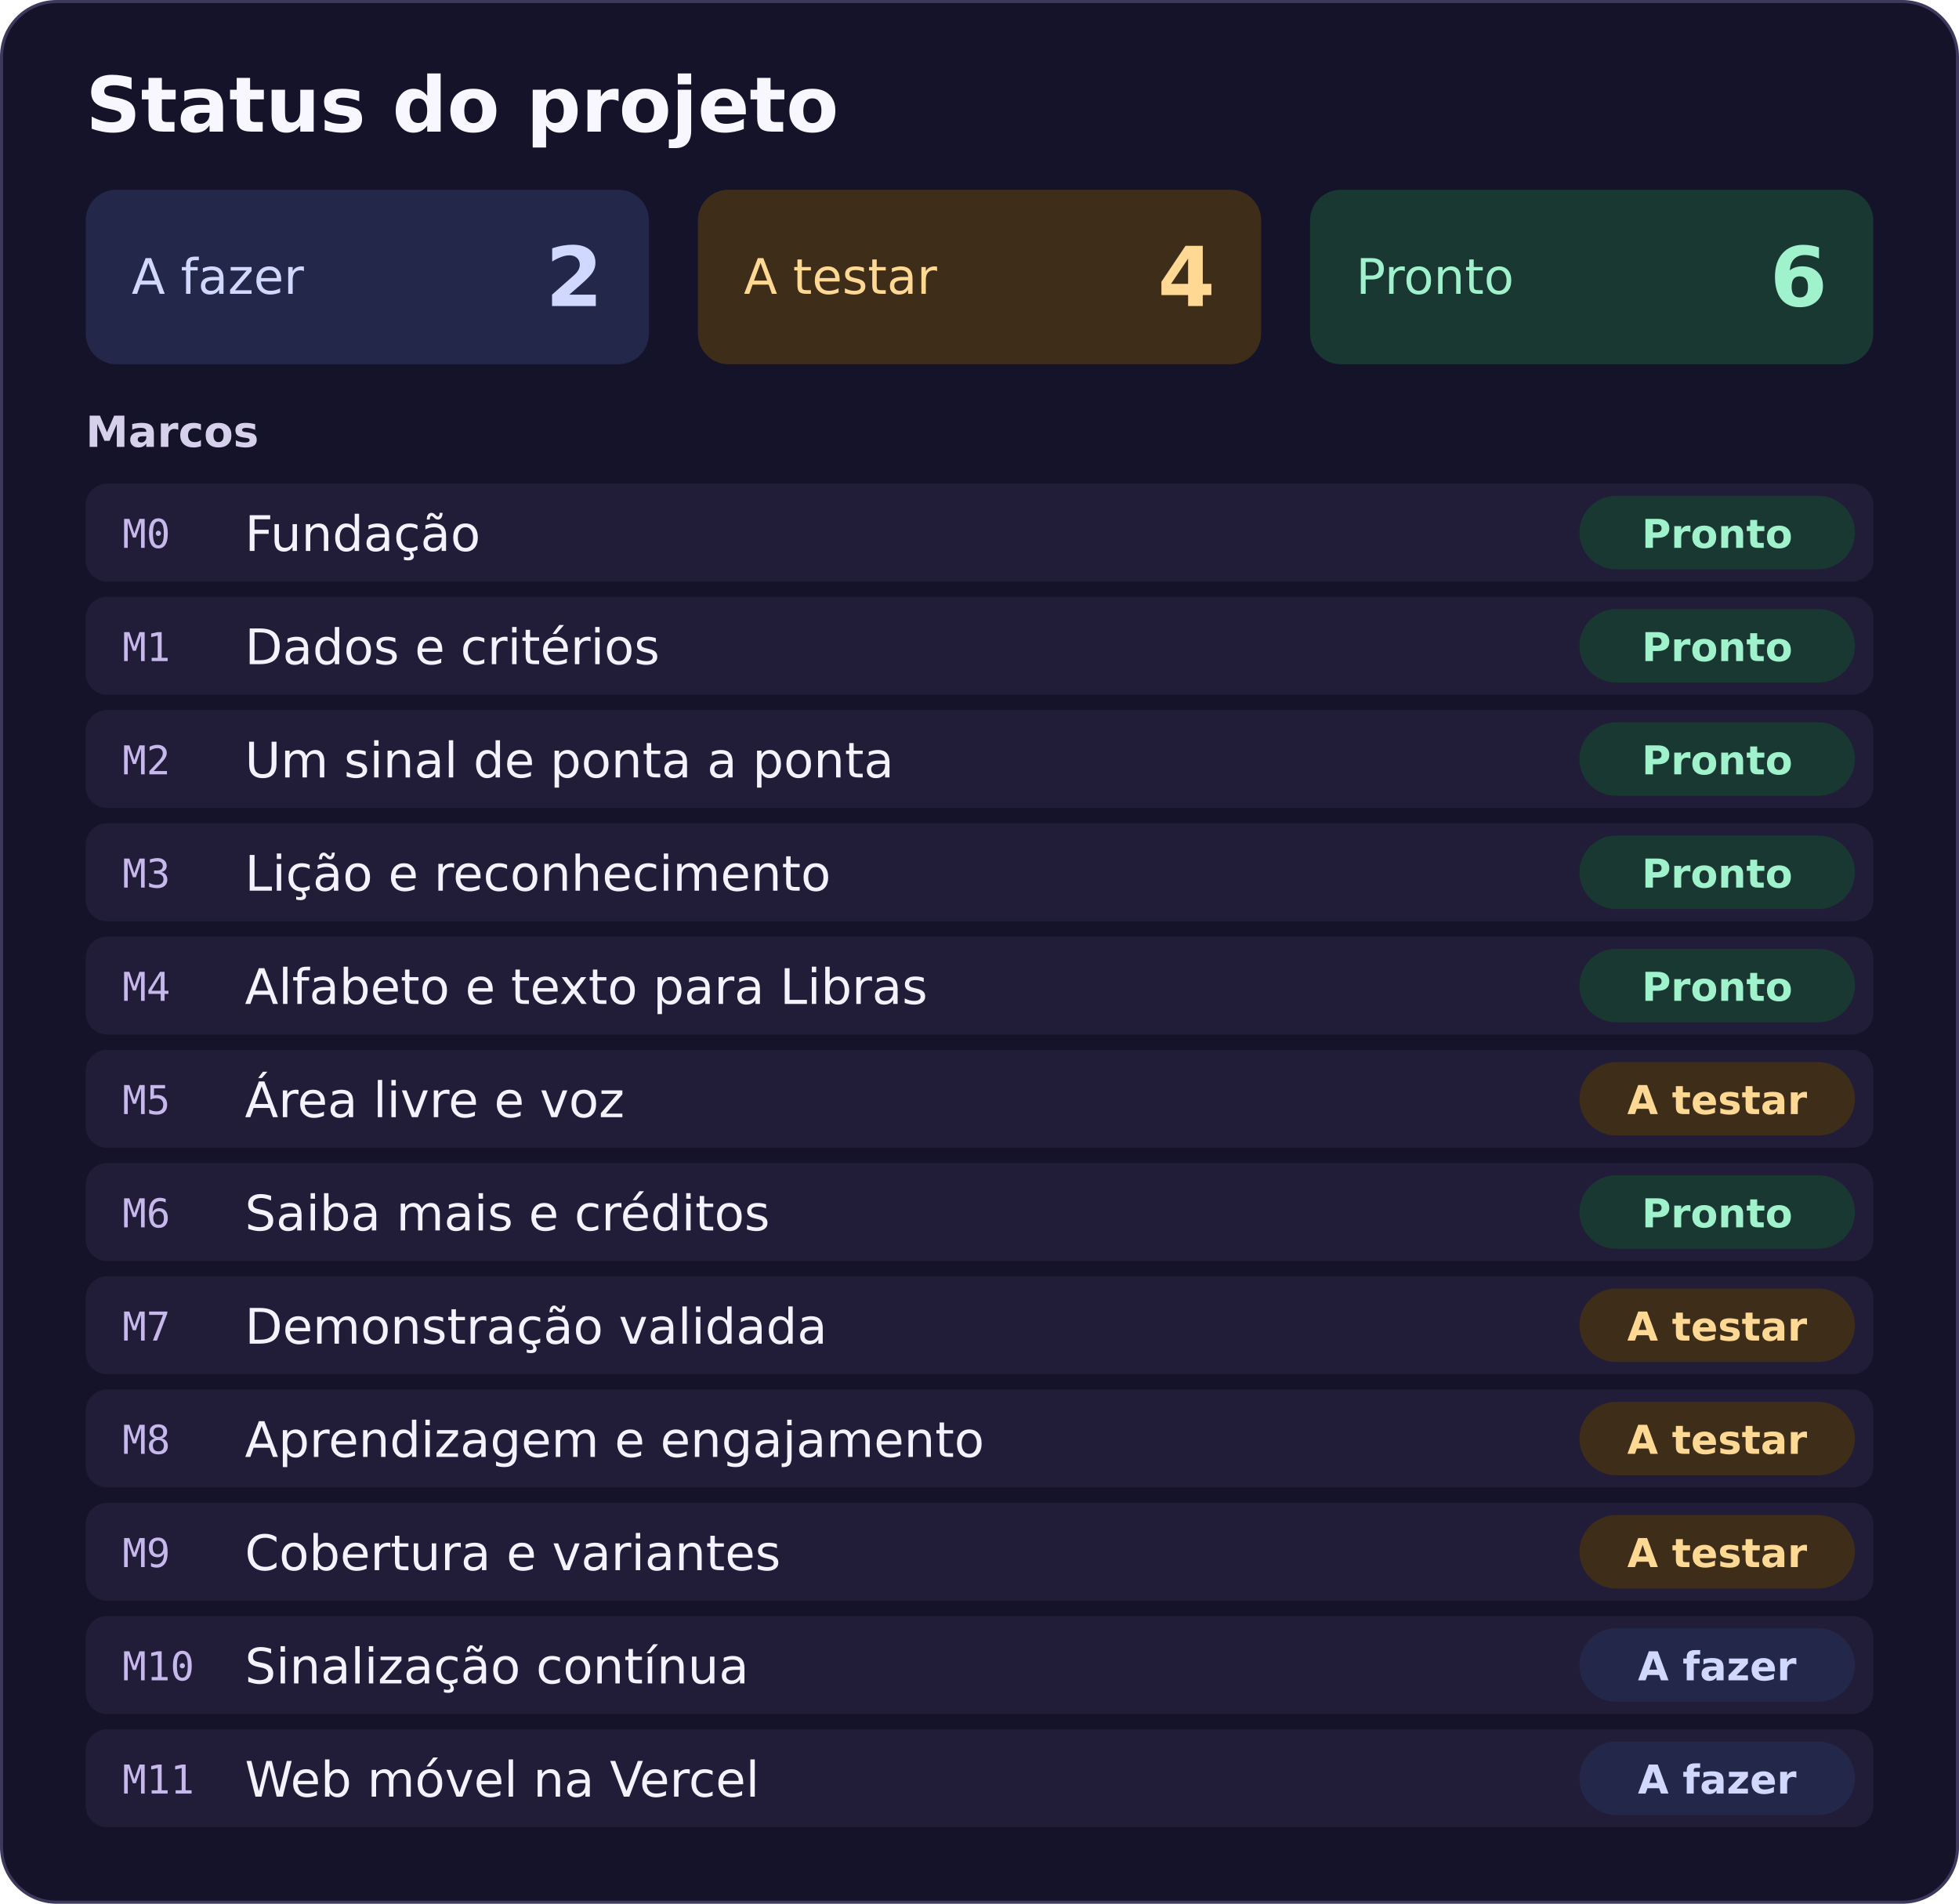
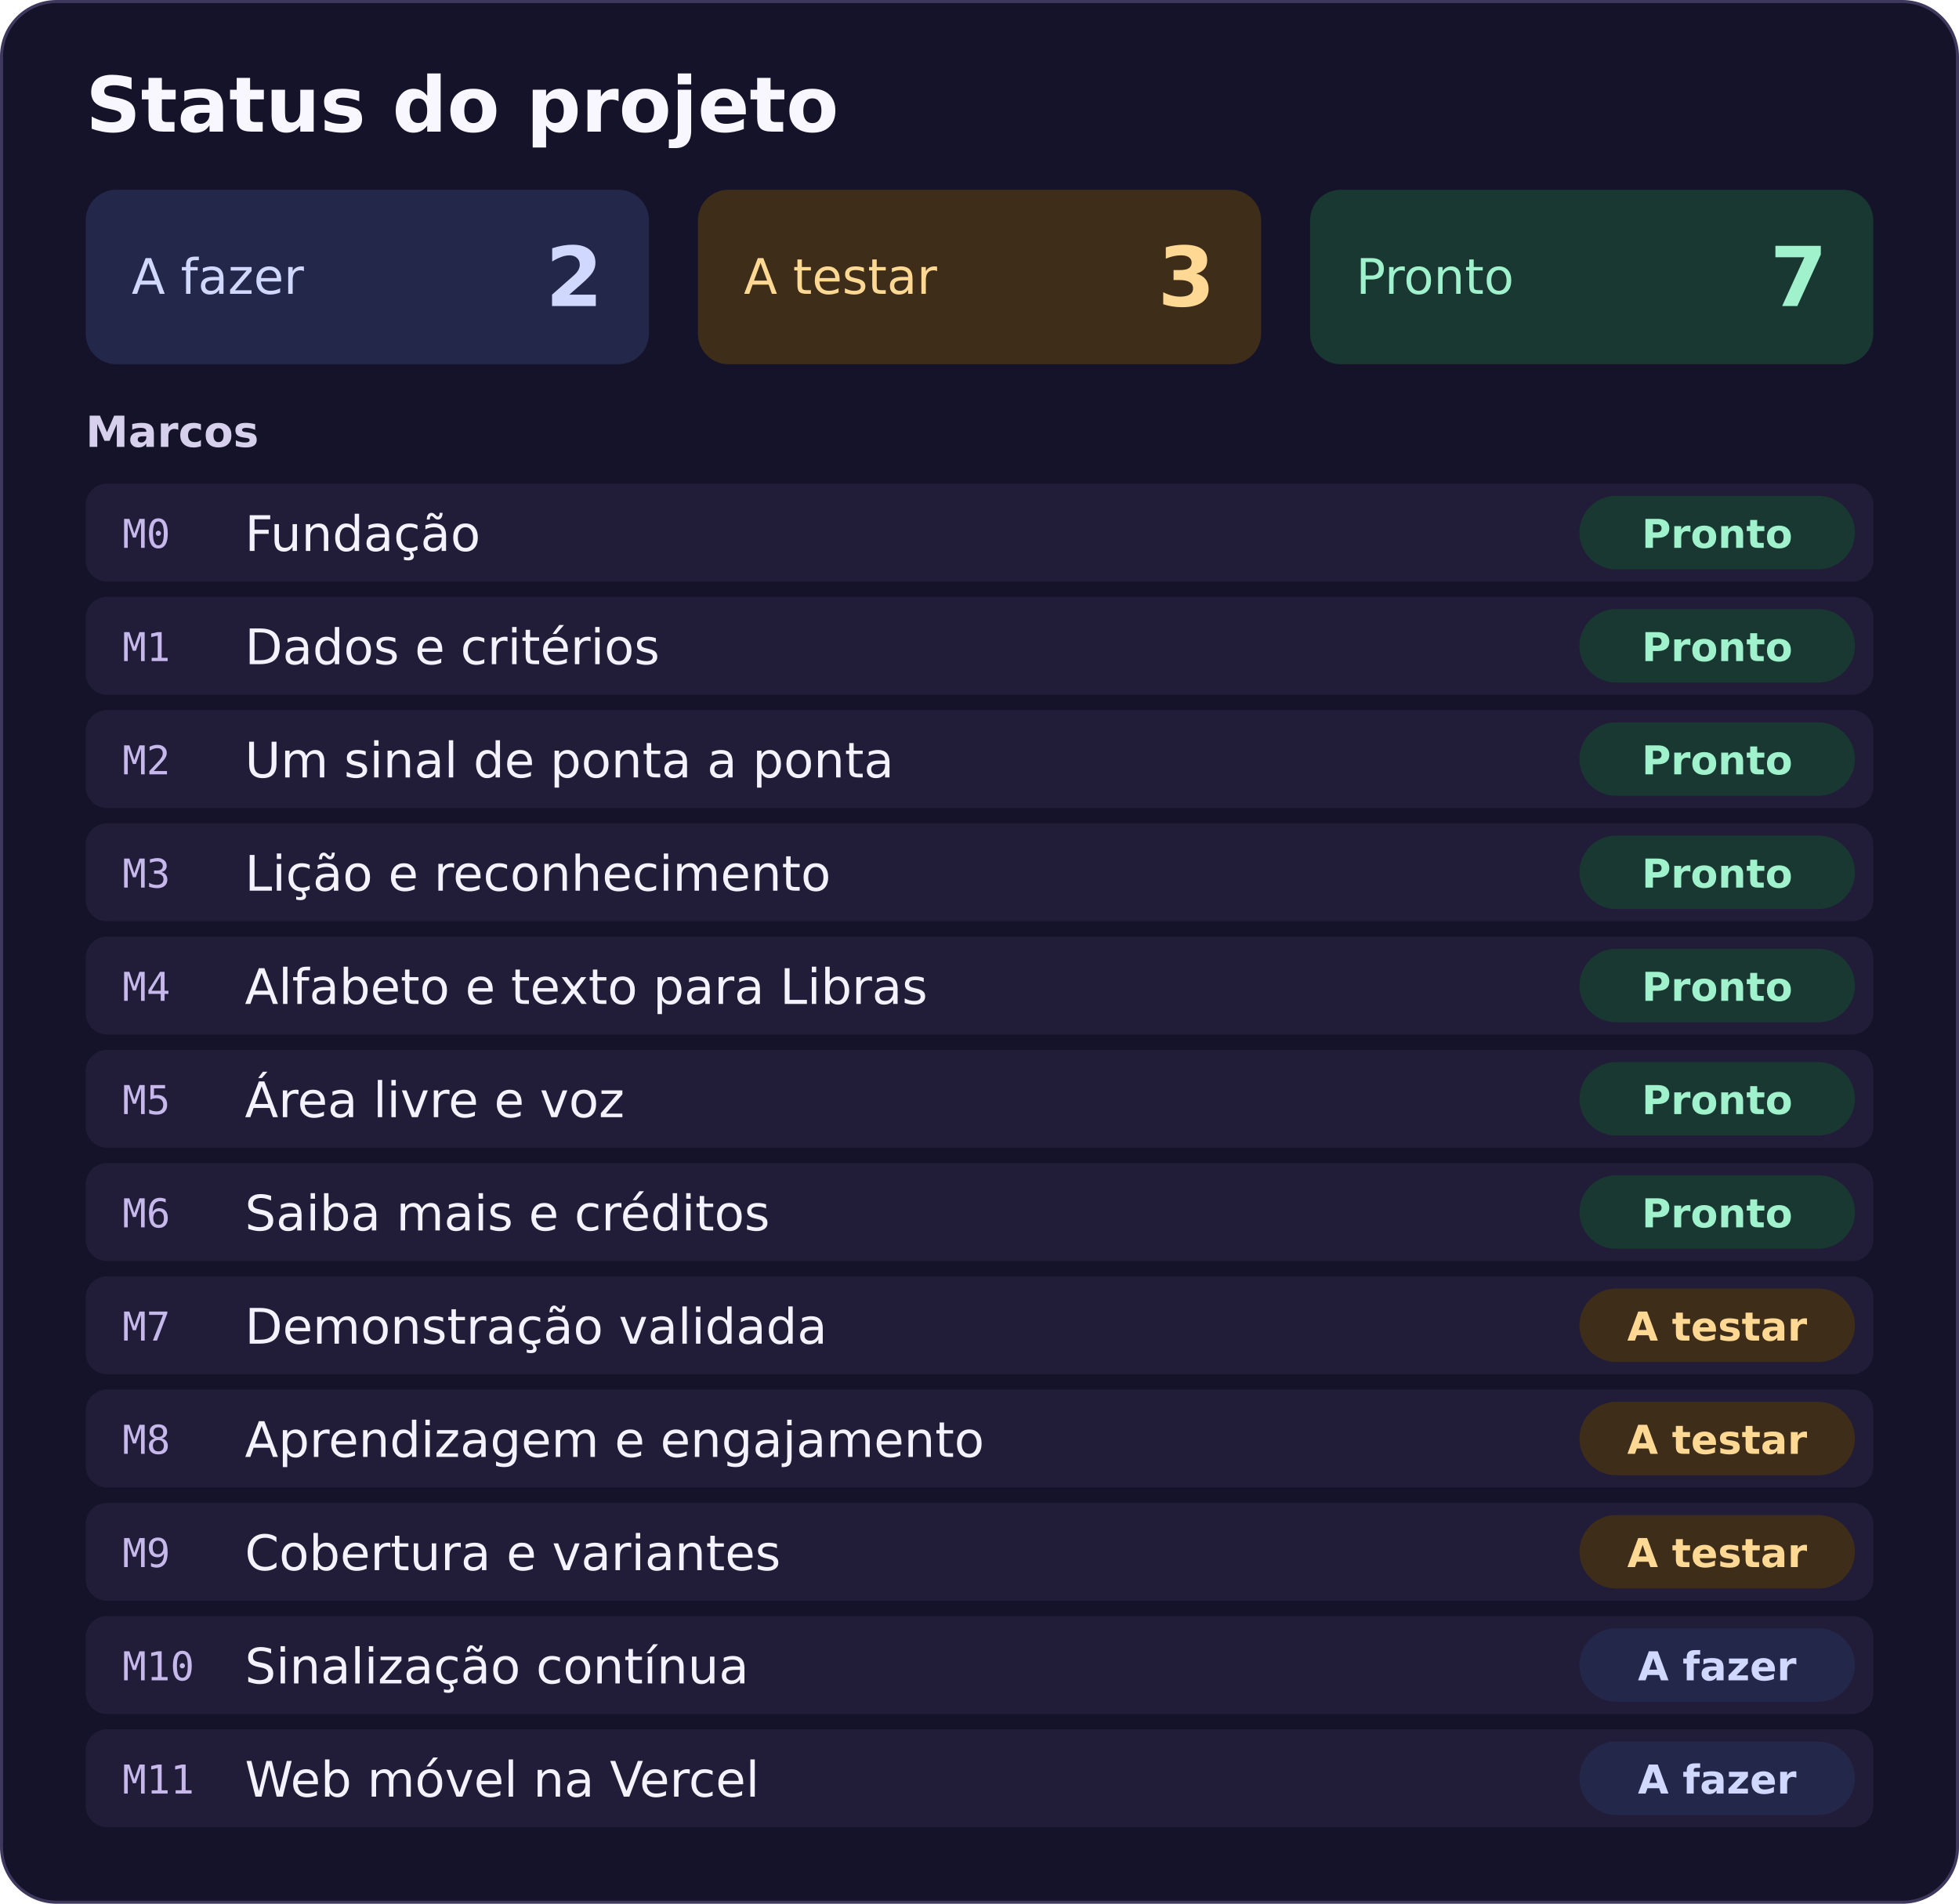
<svg xmlns="http://www.w3.org/2000/svg" width="640" height="622" viewBox="0 0 640 622" role="img" aria-labelledby="title description">
  <rect x="0.5" y="0.5" width="639" height="621" rx="18" fill="#151329" stroke="#3e385d" />
  <g font-family="system-ui, DejaVu Sans, sans-serif">
    <text x="28" y="43" fill="#f8f6ff" font-size="25" font-weight="700">Status do projeto</text>
    <rect x="28" y="62" width="184" height="57" rx="10" fill="#23274a" />
    <text x="43" y="96" font-size="16" fill="#d1d8ff">A fazer</text>
    <text x="197" y="100" text-anchor="end" font-size="27" font-weight="700" fill="#d1d8ff">2</text>
    <rect x="228" y="62" width="184" height="57" rx="10" fill="#3d2d19" />
    <text x="243" y="96" font-size="16" fill="#ffd893">A testar</text>
-     <text x="397" y="100" text-anchor="end" font-size="27" font-weight="700" fill="#ffd893">4</text>
+     <text x="397" y="100" text-anchor="end" font-size="27" font-weight="700" fill="#ffd893">3</text>
    <rect x="428" y="62" width="184" height="57" rx="10" fill="#193832" />
    <text x="443" y="96" font-size="16" fill="#a0f2cc">Pronto</text>
-     <text x="597" y="100" text-anchor="end" font-size="27" font-weight="700" fill="#a0f2cc">6</text>
+     <text x="597" y="100" text-anchor="end" font-size="27" font-weight="700" fill="#a0f2cc">7</text>
    <text x="28" y="146" fill="#d6d0ed" font-size="14" font-weight="600">Marcos</text>
    <rect x="28" y="158" width="584" height="32" rx="7" fill="#211d38" />
    <text x="40" y="179" fill="#c6b8eb" font-family="monospace" font-size="13">M0</text>
    <text x="80" y="180" fill="#f5f2ff" font-size="16">Fundação</text>
    <rect x="516" y="162" width="90" height="24" rx="12" fill="#193832" />
    <text x="561" y="179" text-anchor="middle" fill="#a0f2cc" font-weight="600" font-size="13">Pronto</text>
    <rect x="28" y="195" width="584" height="32" rx="7" fill="#211d38" />
    <text x="40" y="216" fill="#c6b8eb" font-family="monospace" font-size="13">M1</text>
    <text x="80" y="217" fill="#f5f2ff" font-size="16">Dados e critérios</text>
    <rect x="516" y="199" width="90" height="24" rx="12" fill="#193832" />
    <text x="561" y="216" text-anchor="middle" fill="#a0f2cc" font-weight="600" font-size="13">Pronto</text>
    <rect x="28" y="232" width="584" height="32" rx="7" fill="#211d38" />
    <text x="40" y="253" fill="#c6b8eb" font-family="monospace" font-size="13">M2</text>
    <text x="80" y="254" fill="#f5f2ff" font-size="16">Um sinal de ponta a ponta</text>
    <rect x="516" y="236" width="90" height="24" rx="12" fill="#193832" />
    <text x="561" y="253" text-anchor="middle" fill="#a0f2cc" font-weight="600" font-size="13">Pronto</text>
    <rect x="28" y="269" width="584" height="32" rx="7" fill="#211d38" />
    <text x="40" y="290" fill="#c6b8eb" font-family="monospace" font-size="13">M3</text>
    <text x="80" y="291" fill="#f5f2ff" font-size="16">Lição e reconhecimento</text>
    <rect x="516" y="273" width="90" height="24" rx="12" fill="#193832" />
    <text x="561" y="290" text-anchor="middle" fill="#a0f2cc" font-weight="600" font-size="13">Pronto</text>
    <rect x="28" y="306" width="584" height="32" rx="7" fill="#211d38" />
    <text x="40" y="327" fill="#c6b8eb" font-family="monospace" font-size="13">M4</text>
    <text x="80" y="328" fill="#f5f2ff" font-size="16">Alfabeto e texto para Libras</text>
    <rect x="516" y="310" width="90" height="24" rx="12" fill="#193832" />
    <text x="561" y="327" text-anchor="middle" fill="#a0f2cc" font-weight="600" font-size="13">Pronto</text>
    <rect x="28" y="343" width="584" height="32" rx="7" fill="#211d38" />
    <text x="40" y="364" fill="#c6b8eb" font-family="monospace" font-size="13">M5</text>
    <text x="80" y="365" fill="#f5f2ff" font-size="16">Área livre e voz</text>
-     <rect x="516" y="347" width="90" height="24" rx="12" fill="#3d2d19" />
-     <text x="561" y="364" text-anchor="middle" fill="#ffd893" font-weight="600" font-size="13">A testar</text>
+     <rect x="516" y="347" width="90" height="24" rx="12" fill="#193832" />
+     <text x="561" y="364" text-anchor="middle" fill="#a0f2cc" font-weight="600" font-size="13">Pronto</text>
    <rect x="28" y="380" width="584" height="32" rx="7" fill="#211d38" />
    <text x="40" y="401" fill="#c6b8eb" font-family="monospace" font-size="13">M6</text>
    <text x="80" y="402" fill="#f5f2ff" font-size="16">Saiba mais e créditos</text>
    <rect x="516" y="384" width="90" height="24" rx="12" fill="#193832" />
    <text x="561" y="401" text-anchor="middle" fill="#a0f2cc" font-weight="600" font-size="13">Pronto</text>
    <rect x="28" y="417" width="584" height="32" rx="7" fill="#211d38" />
    <text x="40" y="438" fill="#c6b8eb" font-family="monospace" font-size="13">M7</text>
    <text x="80" y="439" fill="#f5f2ff" font-size="16">Demonstração validada</text>
    <rect x="516" y="421" width="90" height="24" rx="12" fill="#3d2d19" />
    <text x="561" y="438" text-anchor="middle" fill="#ffd893" font-weight="600" font-size="13">A testar</text>
    <rect x="28" y="454" width="584" height="32" rx="7" fill="#211d38" />
    <text x="40" y="475" fill="#c6b8eb" font-family="monospace" font-size="13">M8</text>
    <text x="80" y="476" fill="#f5f2ff" font-size="16">Aprendizagem e engajamento</text>
    <rect x="516" y="458" width="90" height="24" rx="12" fill="#3d2d19" />
    <text x="561" y="475" text-anchor="middle" fill="#ffd893" font-weight="600" font-size="13">A testar</text>
    <rect x="28" y="491" width="584" height="32" rx="7" fill="#211d38" />
    <text x="40" y="512" fill="#c6b8eb" font-family="monospace" font-size="13">M9</text>
    <text x="80" y="513" fill="#f5f2ff" font-size="16">Cobertura e variantes</text>
    <rect x="516" y="495" width="90" height="24" rx="12" fill="#3d2d19" />
    <text x="561" y="512" text-anchor="middle" fill="#ffd893" font-weight="600" font-size="13">A testar</text>
    <rect x="28" y="528" width="584" height="32" rx="7" fill="#211d38" />
    <text x="40" y="549" fill="#c6b8eb" font-family="monospace" font-size="13">M10</text>
    <text x="80" y="550" fill="#f5f2ff" font-size="16">Sinalização contínua</text>
    <rect x="516" y="532" width="90" height="24" rx="12" fill="#23274a" />
    <text x="561" y="549" text-anchor="middle" fill="#d1d8ff" font-weight="600" font-size="13">A fazer</text>
    <rect x="28" y="565" width="584" height="32" rx="7" fill="#211d38" />
    <text x="40" y="586" fill="#c6b8eb" font-family="monospace" font-size="13">M11</text>
    <text x="80" y="587" fill="#f5f2ff" font-size="16">Web móvel na Vercel</text>
    <rect x="516" y="569" width="90" height="24" rx="12" fill="#23274a" />
    <text x="561" y="586" text-anchor="middle" fill="#d1d8ff" font-weight="600" font-size="13">A fazer</text>
  </g>
</svg>
